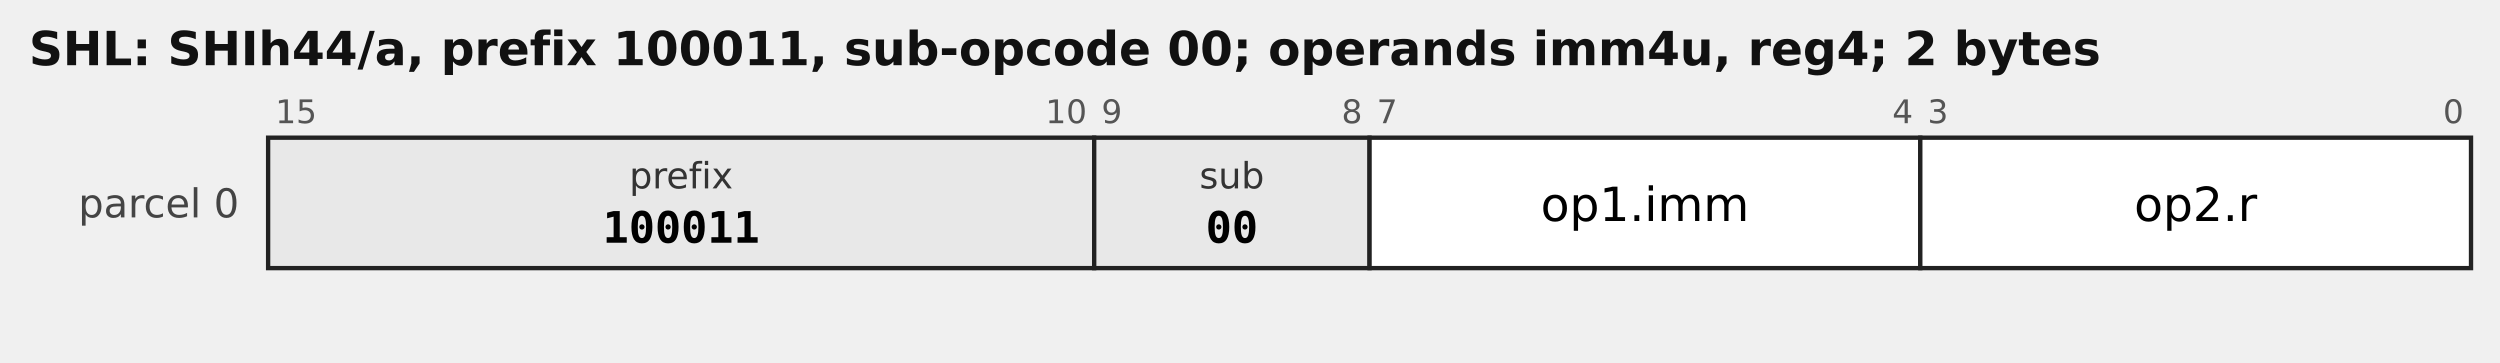
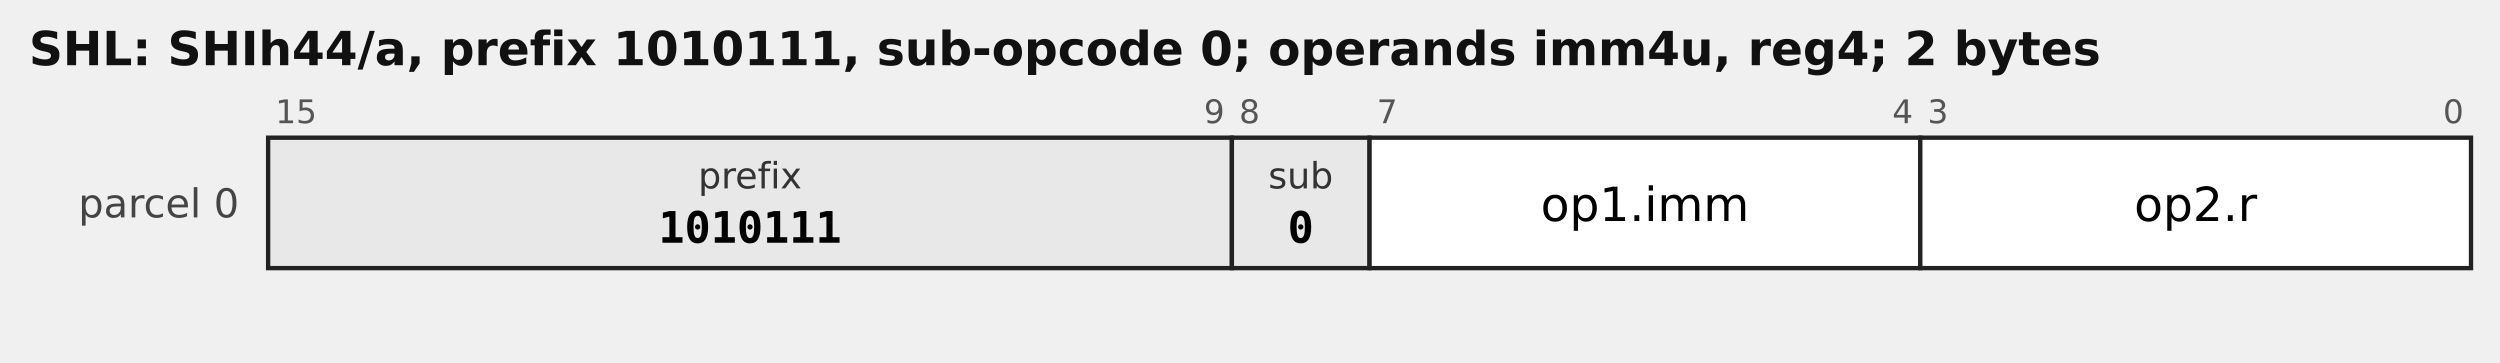
<svg xmlns="http://www.w3.org/2000/svg" width="690" height="100" viewBox="0 0 690 100" font-family="DejaVu Sans, sans-serif">
-   <text x="8" y="18" font-size="13" font-weight="bold" fill="#111">SHL: SHIh44/a, prefix 100011, sub-opcode 00; operands imm4u, reg4; 2 bytes</text>
+   <text x="8" y="18" font-size="13" font-weight="bold" fill="#111">SHL: SHIh44/a, prefix 1010111, sub-opcode 0; operands imm4u, reg4; 2 bytes</text>
  <text x="66" y="60" font-size="11" text-anchor="end" fill="#444">parcel 0</text>
-   <rect x="74" y="38" width="228" height="36" fill="#e8e8e8" stroke="#222" stroke-width="1.2" />
+   <rect x="74" y="38" width="266" height="36" fill="#e8e8e8" stroke="#222" stroke-width="1.2" />
  <text x="76" y="34" font-size="9" fill="#555" text-anchor="start">15</text>
-   <text x="300" y="34" font-size="9" fill="#555" text-anchor="end">10</text>
-   <text x="188.0" y="52" font-size="10.0" text-anchor="middle" font-family="DejaVu Sans, sans-serif" fill="#333">prefix</text>
-   <text x="188.0" y="67" font-size="12.0" text-anchor="middle" font-family="DejaVu Sans Mono, monospace" font-weight="bold">100011</text>
-   <rect x="302" y="38" width="76" height="36" fill="#e8e8e8" stroke="#222" stroke-width="1.2" />
-   <text x="304" y="34" font-size="9" fill="#555" text-anchor="start">9</text>
-   <text x="376" y="34" font-size="9" fill="#555" text-anchor="end">8</text>
-   <text x="340.0" y="52" font-size="10.0" text-anchor="middle" font-family="DejaVu Sans, sans-serif" fill="#333">sub</text>
-   <text x="340.0" y="67" font-size="12.0" text-anchor="middle" font-family="DejaVu Sans Mono, monospace" font-weight="bold">00</text>
+   <text x="338" y="34" font-size="9" fill="#555" text-anchor="end">9</text>
+   <text x="207.0" y="52" font-size="10.0" text-anchor="middle" font-family="DejaVu Sans, sans-serif" fill="#333">prefix</text>
+   <text x="207.0" y="67" font-size="12.0" text-anchor="middle" font-family="DejaVu Sans Mono, monospace" font-weight="bold">1010111</text>
+   <rect x="340" y="38" width="38" height="36" fill="#e8e8e8" stroke="#222" stroke-width="1.2" />
+   <text x="342" y="34" font-size="9" fill="#555" text-anchor="start">8</text>
+   <text x="359.0" y="52" font-size="10.0" text-anchor="middle" font-family="DejaVu Sans, sans-serif" fill="#333">sub</text>
+   <text x="359.0" y="67" font-size="12.0" text-anchor="middle" font-family="DejaVu Sans Mono, monospace" font-weight="bold">0</text>
  <rect x="378" y="38" width="152" height="36" fill="#ffffff" stroke="#222" stroke-width="1.2" />
  <text x="380" y="34" font-size="9" fill="#555" text-anchor="start">7</text>
  <text x="528" y="34" font-size="9" fill="#555" text-anchor="end">4</text>
  <text x="454.0" y="61" font-size="13.0" text-anchor="middle" font-family="DejaVu Sans, sans-serif">op1.imm</text>
  <rect x="530" y="38" width="152" height="36" fill="#ffffff" stroke="#222" stroke-width="1.2" />
  <text x="532" y="34" font-size="9" fill="#555" text-anchor="start">3</text>
  <text x="680" y="34" font-size="9" fill="#555" text-anchor="end">0</text>
  <text x="606.0" y="61" font-size="13.0" text-anchor="middle" font-family="DejaVu Sans, sans-serif">op2.r</text>
</svg>
